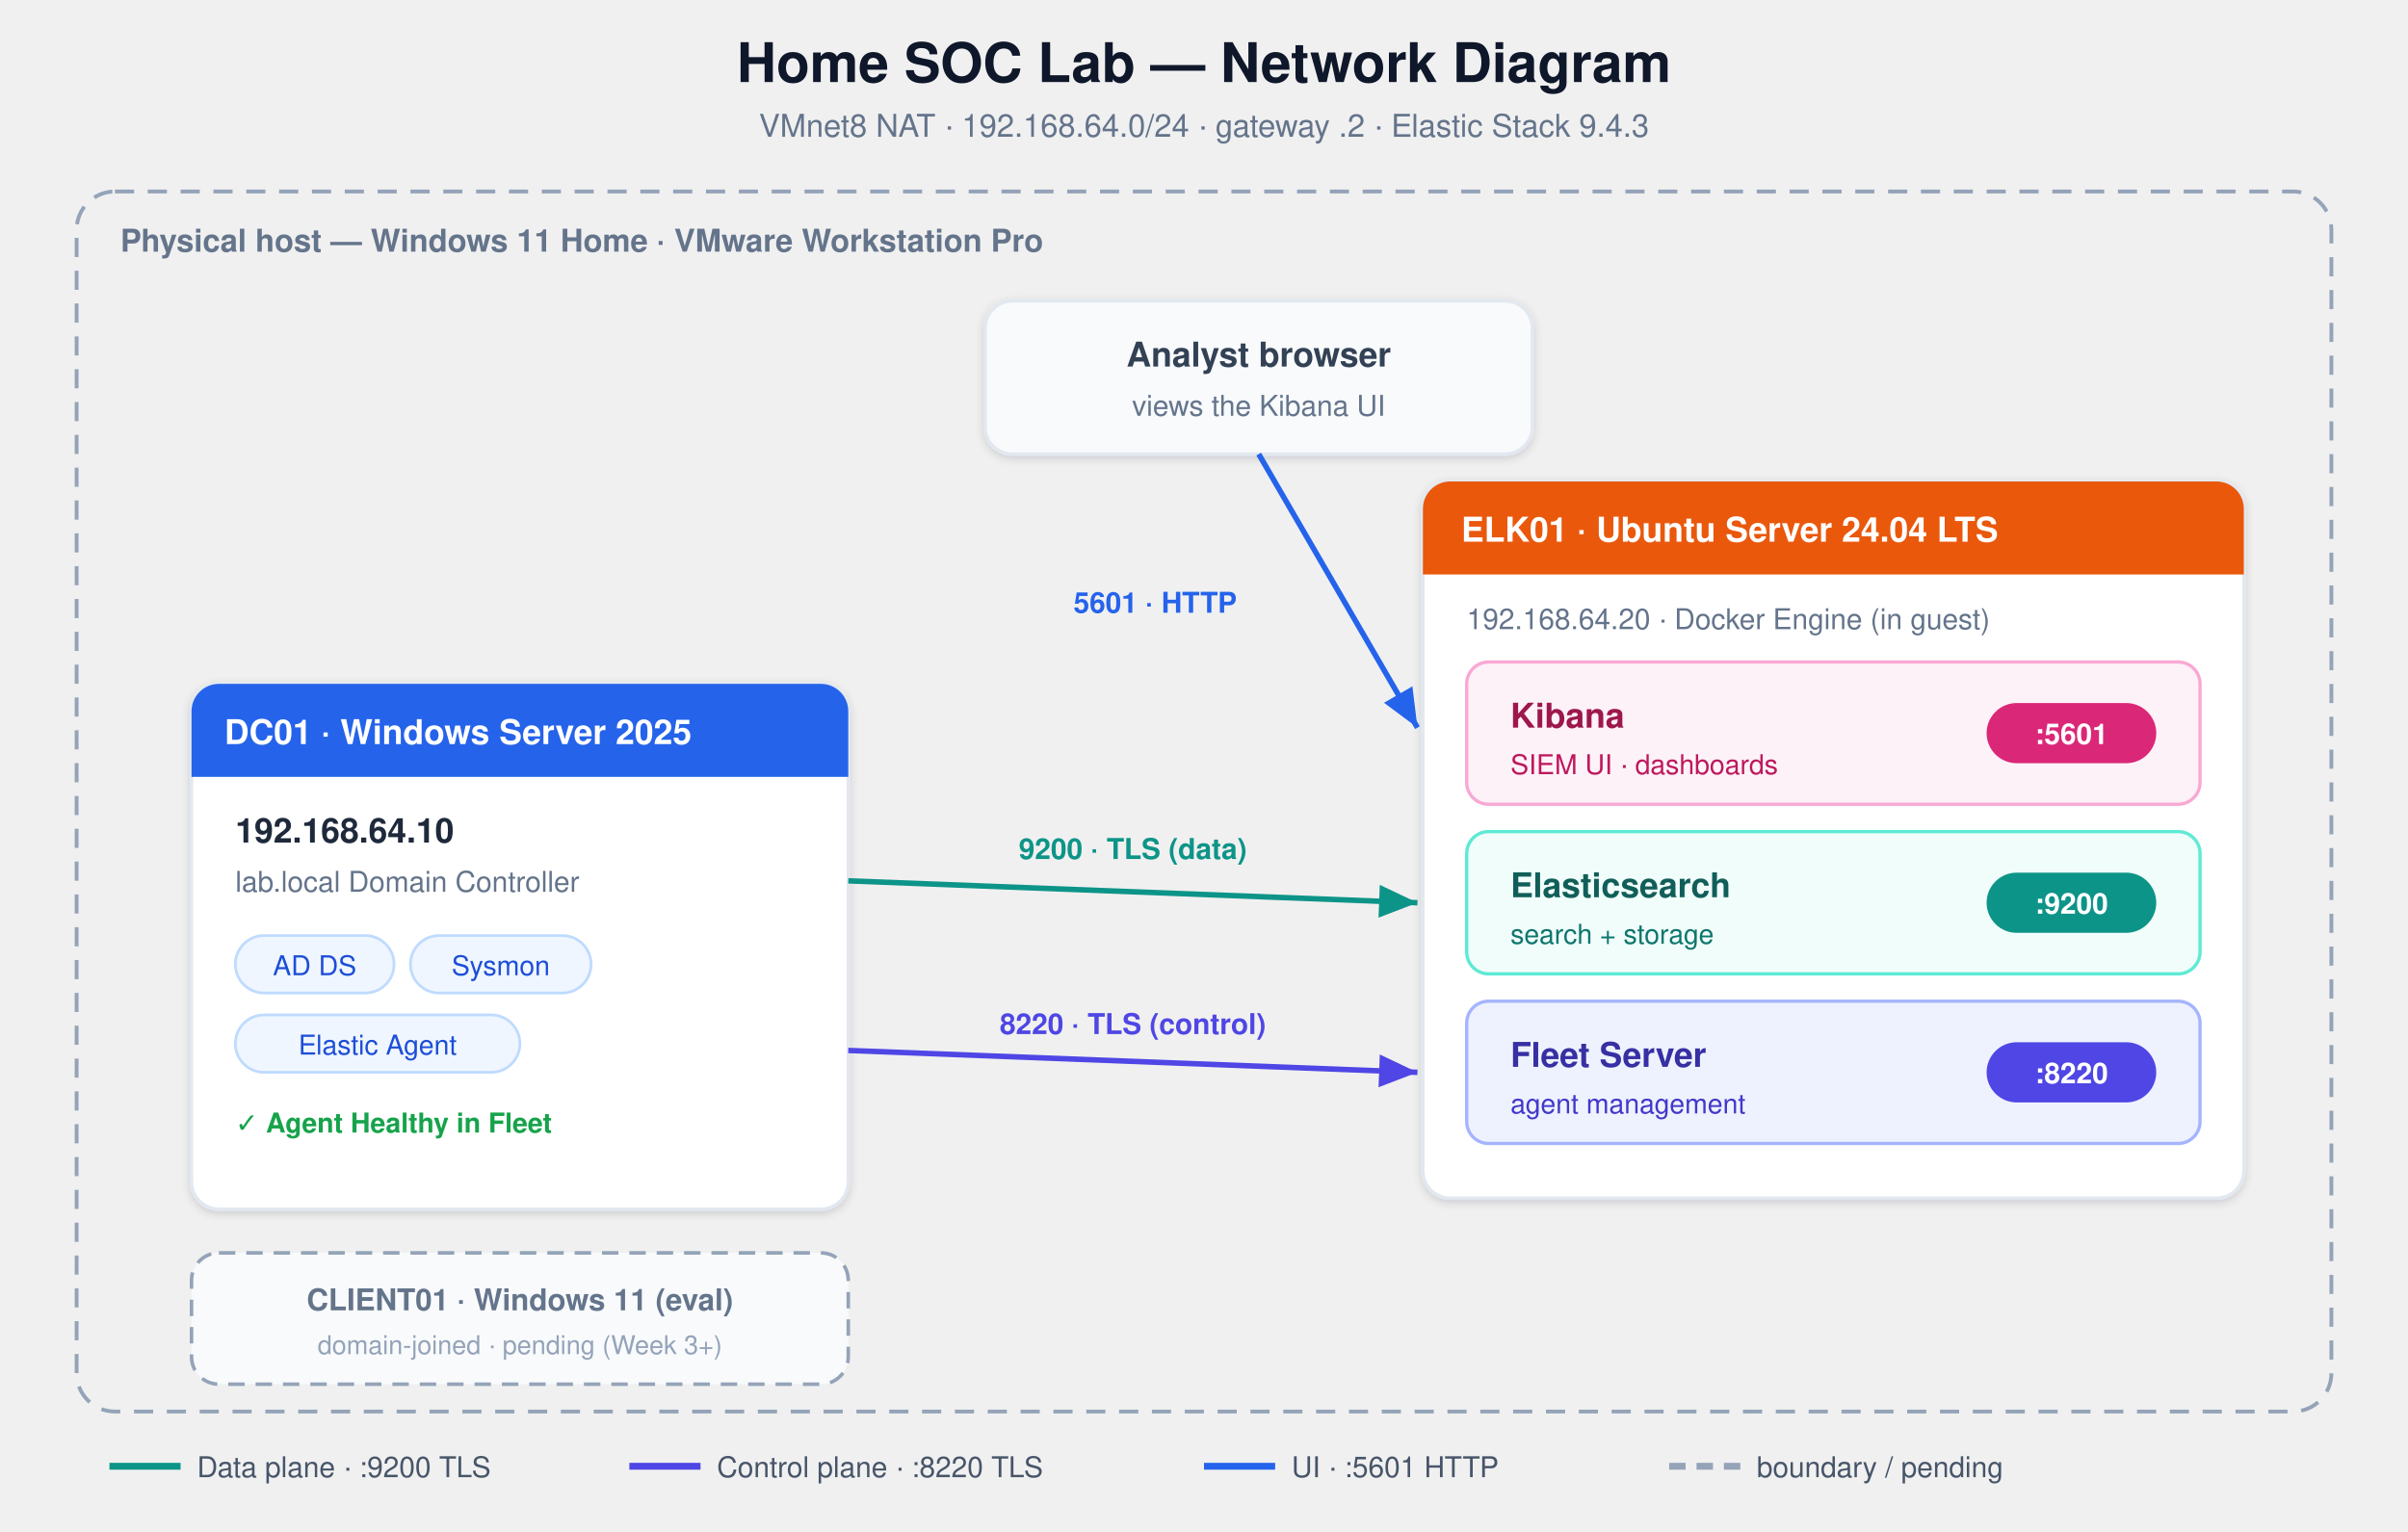
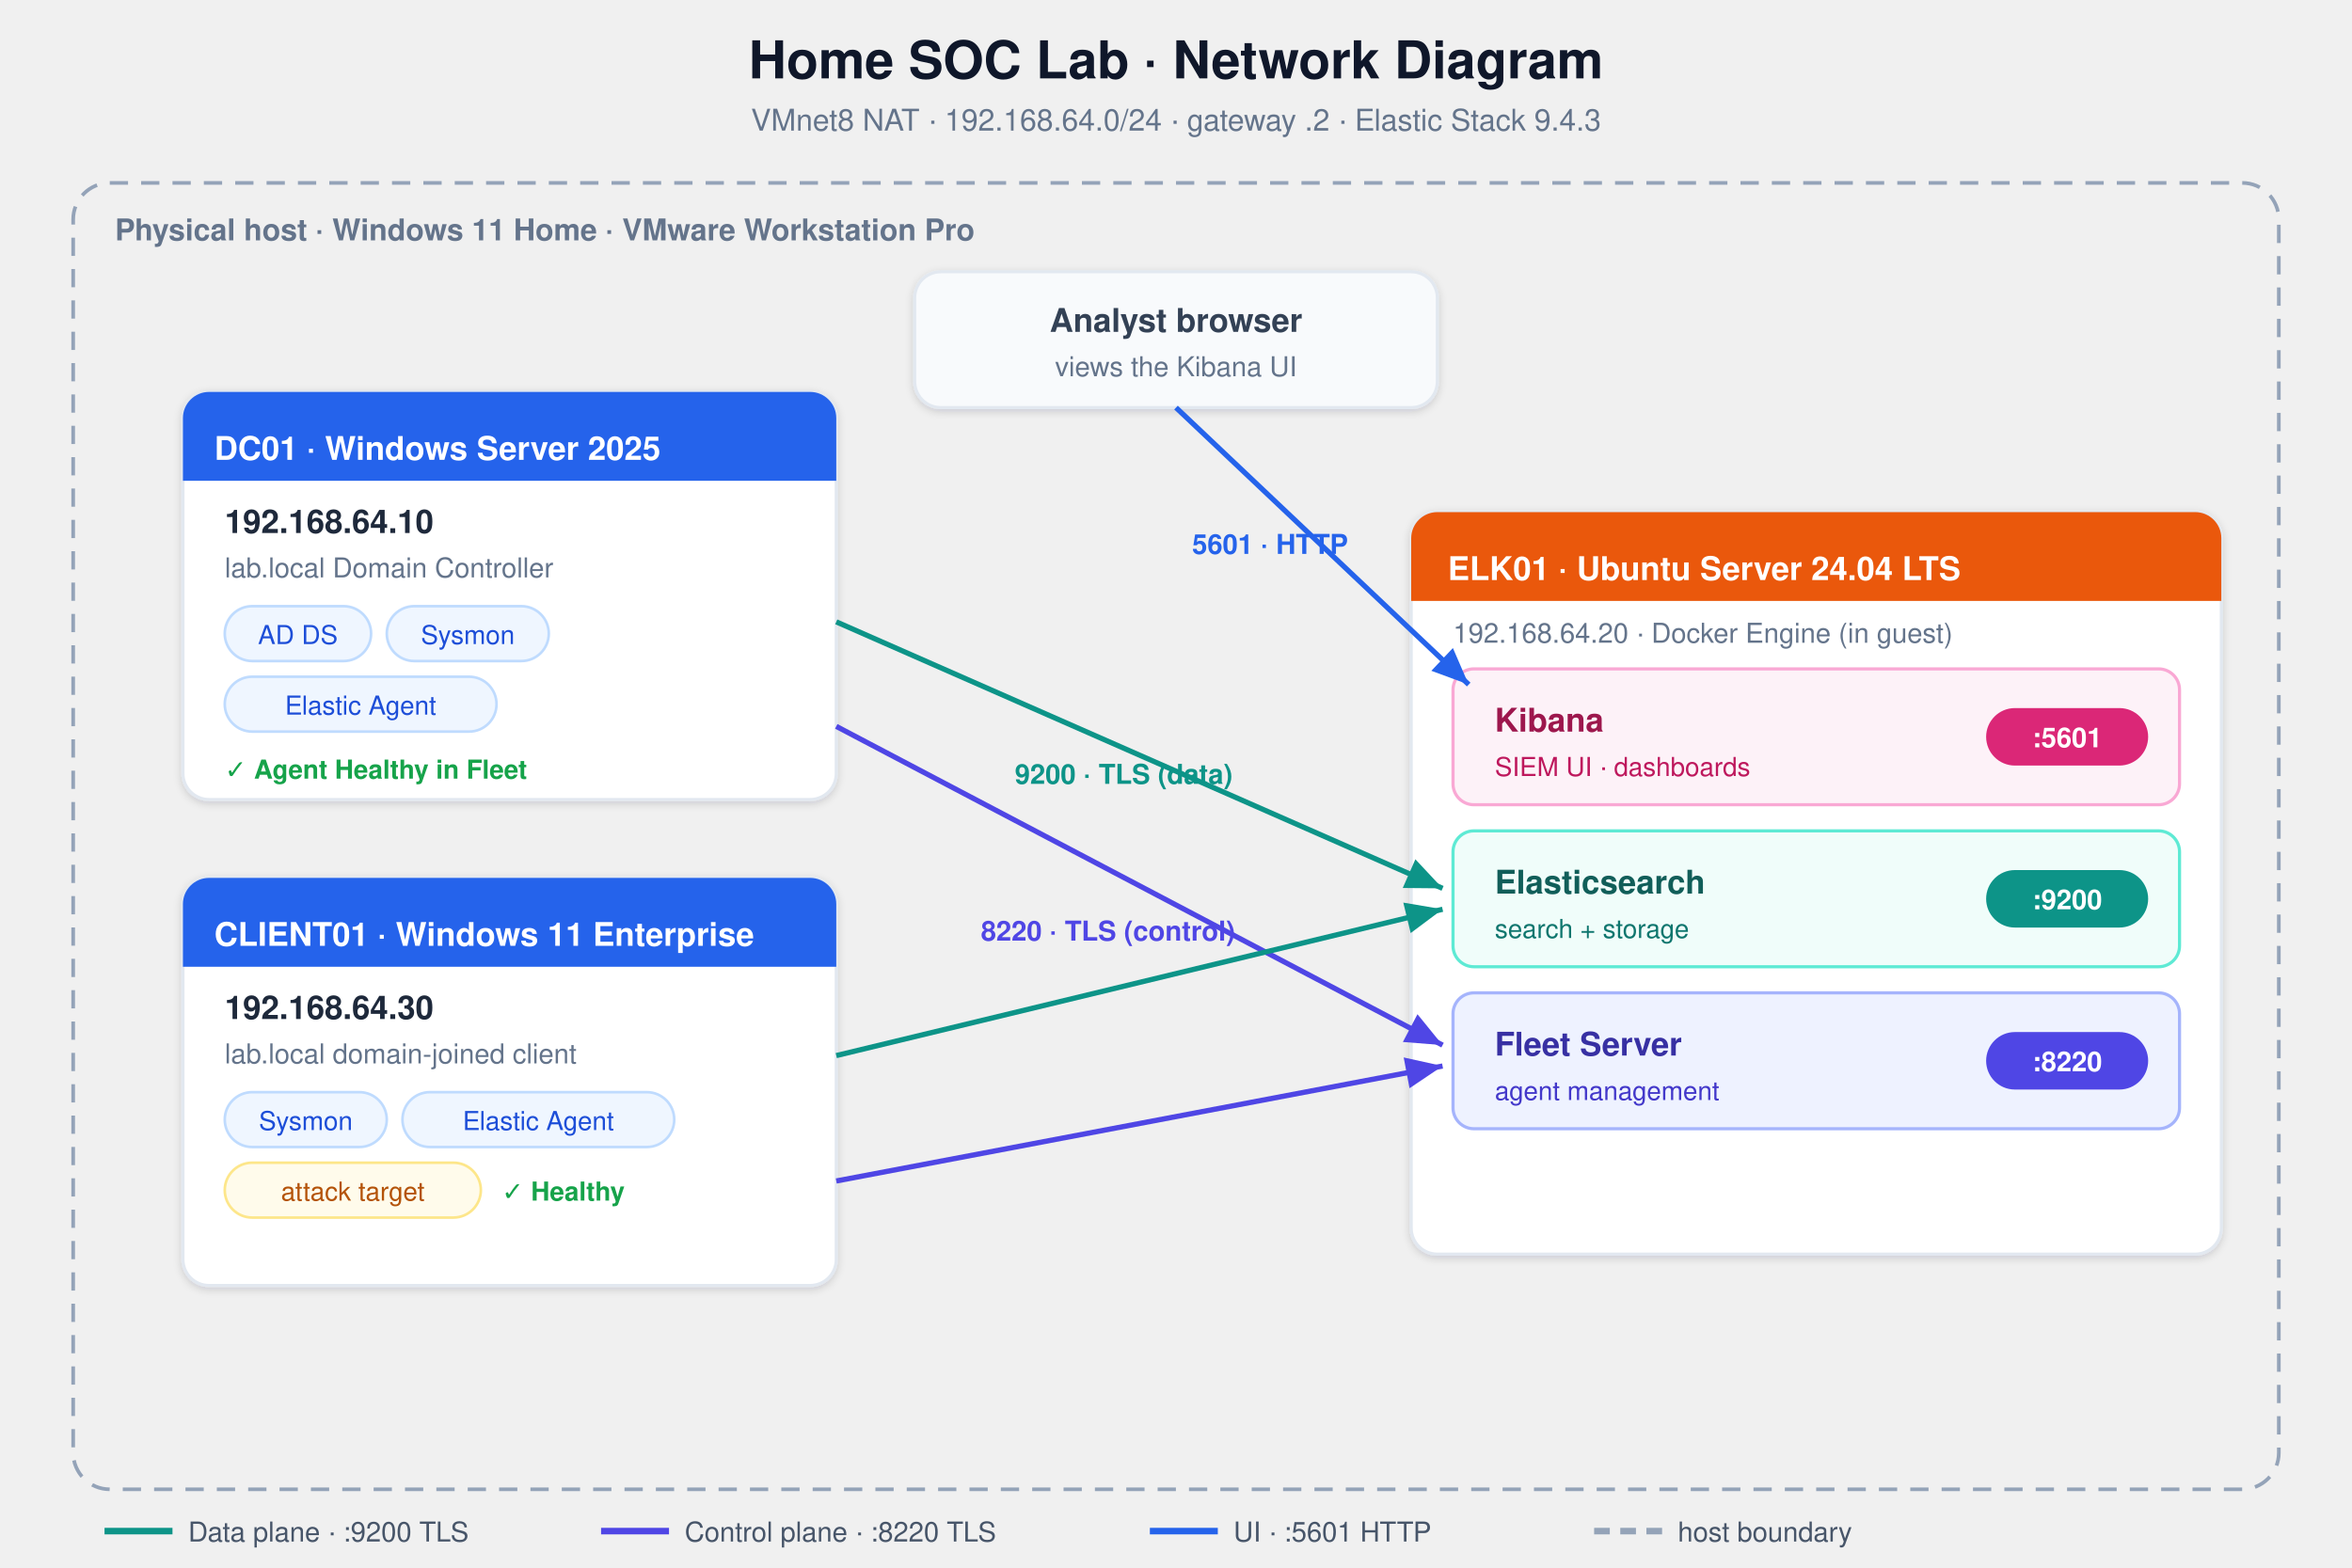
- <svg xmlns="http://www.w3.org/2000/svg" viewBox="0 0 880 560" font-family="'Segoe UI', system-ui, Helvetica, Arial, sans-serif">
+ <svg xmlns="http://www.w3.org/2000/svg" viewBox="0 0 900 600" font-family="'Segoe UI', system-ui, Helvetica, Arial, sans-serif">
  <defs>
    <filter id="shadow" x="-20%" y="-20%" width="140%" height="140%">
      <feDropShadow dx="0" dy="1" stdDeviation="1.6" flood-color="#0f172a" flood-opacity="0.16" />
    </filter>
    <marker id="aTeal" markerWidth="9" markerHeight="9" refX="7" refY="3" orient="auto" markerUnits="strokeWidth">
      <path d="M0,0 L7,3 L0,6 Z" fill="#0d9488" />
    </marker>
    <marker id="aIndigo" markerWidth="9" markerHeight="9" refX="7" refY="3" orient="auto" markerUnits="strokeWidth">
      <path d="M0,0 L7,3 L0,6 Z" fill="#4f46e5" />
    </marker>
    <marker id="aBlue" markerWidth="9" markerHeight="9" refX="7" refY="3" orient="auto" markerUnits="strokeWidth">
      <path d="M0,0 L7,3 L0,6 Z" fill="#2563eb" />
    </marker>
  </defs>
-   <text x="440" y="30" text-anchor="middle" font-size="20" font-weight="700" fill="#0f172a">Home SOC Lab — Network Diagram</text>
-   <text x="440" y="50" text-anchor="middle" font-size="11.5" fill="#64748b">VMnet8 NAT · 192.168.64.0/24 · gateway .2 · Elastic Stack 9.4.3</text>
-   <rect x="28" y="70" width="824" height="446" rx="14" fill="none" stroke="#94a3b8" stroke-width="1.4" stroke-dasharray="7 5" />
-   <text x="44" y="92" font-size="11.5" font-weight="600" fill="#64748b">Physical host — Windows 11 Home · VMware Workstation Pro</text>
-   <rect x="360" y="110" width="200" height="56" rx="10" fill="#f8fafc" stroke="#e2e8f0" stroke-width="1.2" filter="url(#shadow)" />
-   <text x="460" y="134" text-anchor="middle" font-size="12.5" font-weight="700" fill="#334155">Analyst browser</text>
-   <text x="460" y="152" text-anchor="middle" font-size="10.5" fill="#64748b">views the Kibana UI</text>
-   <rect x="70" y="250" width="240" height="192" rx="10" fill="#ffffff" stroke="#e2e8f0" stroke-width="1.2" filter="url(#shadow)" />
-   <path d="M70,260 a10,10 0 0 1 10,-10 h220 a10,10 0 0 1 10,10 v24 h-240 z" fill="#2563eb" />
-   <text x="82" y="272" font-size="12.5" font-weight="700" fill="#ffffff">DC01 · Windows Server 2025</text>
-   <text x="86" y="308" font-size="12.5" font-weight="700" fill="#1e293b">192.168.64.10</text>
-   <text x="86" y="326" font-size="10.5" fill="#64748b">lab.local Domain Controller</text>
-   <rect x="86" y="342" width="58" height="21" rx="10.5" fill="#eff6ff" stroke="#bfdbfe" stroke-width="1" />
-   <text x="115" y="356.5" text-anchor="middle" font-size="10" fill="#1d4ed8">AD DS</text>
-   <rect x="150" y="342" width="66" height="21" rx="10.5" fill="#eff6ff" stroke="#bfdbfe" stroke-width="1" />
-   <text x="183" y="356.5" text-anchor="middle" font-size="10" fill="#1d4ed8">Sysmon</text>
-   <rect x="86" y="371" width="104" height="21" rx="10.5" fill="#eff6ff" stroke="#bfdbfe" stroke-width="1" />
-   <text x="138" y="385.5" text-anchor="middle" font-size="10" fill="#1d4ed8">Elastic Agent</text>
-   <text x="86" y="414" font-size="10" font-weight="600" fill="#16a34a">✓ Agent Healthy in Fleet</text>
-   <rect x="520" y="176" width="300" height="262" rx="10" fill="#ffffff" stroke="#e2e8f0" stroke-width="1.2" filter="url(#shadow)" />
-   <path d="M520,186 a10,10 0 0 1 10,-10 h280 a10,10 0 0 1 10,10 v24 h-300 z" fill="#ea580c" />
-   <text x="534" y="198" font-size="12.5" font-weight="700" fill="#ffffff">ELK01 · Ubuntu Server 24.04 LTS</text>
-   <text x="536" y="230" font-size="10.5" fill="#64748b">192.168.64.20  ·  Docker Engine (in guest)</text>
-   <rect x="536" y="242" width="268" height="52" rx="8" fill="#fdf2f8" stroke="#f9a8d4" stroke-width="1.2" />
-   <text x="552" y="266" font-size="12.5" font-weight="700" fill="#9d174d">Kibana</text>
-   <text x="552" y="283" font-size="10" fill="#be185d">SIEM UI · dashboards</text>
-   <rect x="726" y="257" width="62" height="22" rx="11" fill="#db2777" />
-   <text x="757" y="272" text-anchor="middle" font-size="10.5" font-weight="600" fill="#ffffff">:5601</text>
-   <rect x="536" y="304" width="268" height="52" rx="8" fill="#f0fdfa" stroke="#5eead4" stroke-width="1.2" />
-   <text x="552" y="328" font-size="12.5" font-weight="700" fill="#115e59">Elasticsearch</text>
-   <text x="552" y="345" font-size="10" fill="#0f766e">search + storage</text>
-   <rect x="726" y="319" width="62" height="22" rx="11" fill="#0d9488" />
-   <text x="757" y="334" text-anchor="middle" font-size="10.5" font-weight="600" fill="#ffffff">:9200</text>
-   <rect x="536" y="366" width="268" height="52" rx="8" fill="#eef2ff" stroke="#a5b4fc" stroke-width="1.2" />
-   <text x="552" y="390" font-size="12.5" font-weight="700" fill="#3730a3">Fleet Server</text>
-   <text x="552" y="407" font-size="10" fill="#4338ca">agent management</text>
-   <rect x="726" y="381" width="62" height="22" rx="11" fill="#4f46e5" />
-   <text x="757" y="396" text-anchor="middle" font-size="10.5" font-weight="600" fill="#ffffff">:8220</text>
-   <rect x="70" y="458" width="240" height="48" rx="10" fill="#f8fafc" stroke="#94a3b8" stroke-width="1.3" stroke-dasharray="6 4" />
-   <text x="190" y="479" text-anchor="middle" font-size="11" font-weight="600" fill="#64748b">CLIENT01 · Windows 11 (eval)</text>
-   <text x="190" y="495" text-anchor="middle" font-size="9.5" fill="#94a3b8">domain-joined · pending (Week 3+)</text>
-   <line x1="460" y1="166" x2="518" y2="266" stroke="#2563eb" stroke-width="2" marker-end="url(#aBlue)" />
-   <text x="452" y="224" text-anchor="end" font-size="10.5" font-weight="600" fill="#2563eb">5601 · HTTP</text>
-   <line x1="310" y1="322" x2="518" y2="330" stroke="#0d9488" stroke-width="2" marker-end="url(#aTeal)" />
-   <text x="414" y="314" text-anchor="middle" font-size="10.5" font-weight="600" fill="#0d9488">9200 · TLS (data)</text>
-   <line x1="310" y1="384" x2="518" y2="392" stroke="#4f46e5" stroke-width="2" marker-end="url(#aIndigo)" />
-   <text x="414" y="378" text-anchor="middle" font-size="10.5" font-weight="600" fill="#4f46e5">8220 · TLS (control)</text>
-   <line x1="40" y1="536" x2="66" y2="536" stroke="#0d9488" stroke-width="2.5" />
-   <text x="72" y="540" font-size="10.5" fill="#475569">Data plane · :9200 TLS</text>
-   <line x1="230" y1="536" x2="256" y2="536" stroke="#4f46e5" stroke-width="2.5" />
-   <text x="262" y="540" font-size="10.5" fill="#475569">Control plane · :8220 TLS</text>
-   <line x1="440" y1="536" x2="466" y2="536" stroke="#2563eb" stroke-width="2.5" />
-   <text x="472" y="540" font-size="10.5" fill="#475569">UI · :5601 HTTP</text>
-   <line x1="610" y1="536" x2="636" y2="536" stroke="#94a3b8" stroke-width="2.5" stroke-dasharray="6 4" />
-   <text x="642" y="540" font-size="10.5" fill="#475569">boundary / pending</text>
+   <text x="450" y="30" text-anchor="middle" font-size="20" font-weight="700" fill="#0f172a">Home SOC Lab · Network Diagram</text>
+   <text x="450" y="50" text-anchor="middle" font-size="11.5" fill="#64748b">VMnet8 NAT · 192.168.64.0/24 · gateway .2 · Elastic Stack 9.4.3</text>
+   <rect x="28" y="70" width="844" height="500" rx="14" fill="none" stroke="#94a3b8" stroke-width="1.4" stroke-dasharray="7 5" />
+   <text x="44" y="92" font-size="11.5" font-weight="600" fill="#64748b">Physical host · Windows 11 Home · VMware Workstation Pro</text>
+   <rect x="350" y="104" width="200" height="52" rx="10" fill="#f8fafc" stroke="#e2e8f0" stroke-width="1.2" filter="url(#shadow)" />
+   <text x="450" y="127" text-anchor="middle" font-size="12.5" font-weight="700" fill="#334155">Analyst browser</text>
+   <text x="450" y="144" text-anchor="middle" font-size="10.5" fill="#64748b">views the Kibana UI</text>
+   <rect x="70" y="150" width="250" height="156" rx="10" fill="#ffffff" stroke="#e2e8f0" stroke-width="1.2" filter="url(#shadow)" />
+   <path d="M70,160 a10,10 0 0 1 10,-10 h230 a10,10 0 0 1 10,10 v24 h-250 z" fill="#2563eb" />
+   <text x="82" y="176" font-size="12.5" font-weight="700" fill="#ffffff">DC01 · Windows Server 2025</text>
+   <text x="86" y="204" font-size="12.5" font-weight="700" fill="#1e293b">192.168.64.10</text>
+   <text x="86" y="221" font-size="10.5" fill="#64748b">lab.local Domain Controller</text>
+   <rect x="86" y="232" width="56" height="21" rx="10.5" fill="#eff6ff" stroke="#bfdbfe" stroke-width="1" />
+   <text x="114" y="246.5" text-anchor="middle" font-size="10" fill="#1d4ed8">AD DS</text>
+   <rect x="148" y="232" width="62" height="21" rx="10.5" fill="#eff6ff" stroke="#bfdbfe" stroke-width="1" />
+   <text x="179" y="246.5" text-anchor="middle" font-size="10" fill="#1d4ed8">Sysmon</text>
+   <rect x="86" y="259" width="104" height="21" rx="10.5" fill="#eff6ff" stroke="#bfdbfe" stroke-width="1" />
+   <text x="138" y="273.5" text-anchor="middle" font-size="10" fill="#1d4ed8">Elastic Agent</text>
+   <text x="86" y="298" font-size="10" font-weight="600" fill="#16a34a">✓ Agent Healthy in Fleet</text>
+   <rect x="70" y="336" width="250" height="156" rx="10" fill="#ffffff" stroke="#e2e8f0" stroke-width="1.2" filter="url(#shadow)" />
+   <path d="M70,346 a10,10 0 0 1 10,-10 h230 a10,10 0 0 1 10,10 v24 h-250 z" fill="#2563eb" />
+   <text x="82" y="362" font-size="12.5" font-weight="700" fill="#ffffff">CLIENT01 · Windows 11 Enterprise</text>
+   <text x="86" y="390" font-size="12.5" font-weight="700" fill="#1e293b">192.168.64.30</text>
+   <text x="86" y="407" font-size="10.5" fill="#64748b">lab.local domain-joined client</text>
+   <rect x="86" y="418" width="62" height="21" rx="10.5" fill="#eff6ff" stroke="#bfdbfe" stroke-width="1" />
+   <text x="117" y="432.5" text-anchor="middle" font-size="10" fill="#1d4ed8">Sysmon</text>
+   <rect x="154" y="418" width="104" height="21" rx="10.5" fill="#eff6ff" stroke="#bfdbfe" stroke-width="1" />
+   <text x="206" y="432.5" text-anchor="middle" font-size="10" fill="#1d4ed8">Elastic Agent</text>
+   <rect x="86" y="445" width="98" height="21" rx="10.5" fill="#fffbeb" stroke="#fde68a" stroke-width="1" />
+   <text x="135" y="459.5" text-anchor="middle" font-size="10" fill="#b45309">attack target</text>
+   <text x="192" y="459.5" font-size="10" font-weight="600" fill="#16a34a">✓ Healthy</text>
+   <rect x="540" y="196" width="310" height="284" rx="10" fill="#ffffff" stroke="#e2e8f0" stroke-width="1.2" filter="url(#shadow)" />
+   <path d="M540,206 a10,10 0 0 1 10,-10 h290 a10,10 0 0 1 10,10 v24 h-310 z" fill="#ea580c" />
+   <text x="554" y="222" font-size="12.5" font-weight="700" fill="#ffffff">ELK01 · Ubuntu Server 24.04 LTS</text>
+   <text x="556" y="246" font-size="10.5" fill="#64748b">192.168.64.20  ·  Docker Engine (in guest)</text>
+   <rect x="556" y="256" width="278" height="52" rx="8" fill="#fdf2f8" stroke="#f9a8d4" stroke-width="1.2" />
+   <text x="572" y="280" font-size="12.5" font-weight="700" fill="#9d174d">Kibana</text>
+   <text x="572" y="297" font-size="10" fill="#be185d">SIEM UI · dashboards</text>
+   <rect x="760" y="271" width="62" height="22" rx="11" fill="#db2777" />
+   <text x="791" y="286" text-anchor="middle" font-size="10.5" font-weight="600" fill="#ffffff">:5601</text>
+   <rect x="556" y="318" width="278" height="52" rx="8" fill="#f0fdfa" stroke="#5eead4" stroke-width="1.2" />
+   <text x="572" y="342" font-size="12.5" font-weight="700" fill="#115e59">Elasticsearch</text>
+   <text x="572" y="359" font-size="10" fill="#0f766e">search + storage</text>
+   <rect x="760" y="333" width="62" height="22" rx="11" fill="#0d9488" />
+   <text x="791" y="348" text-anchor="middle" font-size="10.5" font-weight="600" fill="#ffffff">:9200</text>
+   <rect x="556" y="380" width="278" height="52" rx="8" fill="#eef2ff" stroke="#a5b4fc" stroke-width="1.2" />
+   <text x="572" y="404" font-size="12.5" font-weight="700" fill="#3730a3">Fleet Server</text>
+   <text x="572" y="421" font-size="10" fill="#4338ca">agent management</text>
+   <rect x="760" y="395" width="62" height="22" rx="11" fill="#4f46e5" />
+   <text x="791" y="410" text-anchor="middle" font-size="10.5" font-weight="600" fill="#ffffff">:8220</text>
+   <line x1="450" y1="156" x2="562" y2="262" stroke="#2563eb" stroke-width="2" marker-end="url(#aBlue)" />
+   <text x="486" y="212" text-anchor="middle" font-size="10.5" font-weight="600" fill="#2563eb">5601 · HTTP</text>
+   <line x1="320" y1="238" x2="552" y2="340" stroke="#0d9488" stroke-width="2" marker-end="url(#aTeal)" />
+   <line x1="320" y1="278" x2="552" y2="400" stroke="#4f46e5" stroke-width="2" marker-end="url(#aIndigo)" />
+   <line x1="320" y1="404" x2="552" y2="348" stroke="#0d9488" stroke-width="2" marker-end="url(#aTeal)" />
+   <line x1="320" y1="452" x2="552" y2="408" stroke="#4f46e5" stroke-width="2" marker-end="url(#aIndigo)" />
+   <text x="430" y="300" text-anchor="middle" font-size="10.5" font-weight="600" fill="#0d9488">9200 · TLS (data)</text>
+   <text x="424" y="360" text-anchor="middle" font-size="10.5" font-weight="600" fill="#4f46e5">8220 · TLS (control)</text>
+   <line x1="40" y1="586" x2="66" y2="586" stroke="#0d9488" stroke-width="2.5" />
+   <text x="72" y="590" font-size="10.5" fill="#475569">Data plane · :9200 TLS</text>
+   <line x1="230" y1="586" x2="256" y2="586" stroke="#4f46e5" stroke-width="2.5" />
+   <text x="262" y="590" font-size="10.5" fill="#475569">Control plane · :8220 TLS</text>
+   <line x1="440" y1="586" x2="466" y2="586" stroke="#2563eb" stroke-width="2.5" />
+   <text x="472" y="590" font-size="10.5" fill="#475569">UI · :5601 HTTP</text>
+   <line x1="610" y1="586" x2="636" y2="586" stroke="#94a3b8" stroke-width="2.5" stroke-dasharray="6 4" />
+   <text x="642" y="590" font-size="10.5" fill="#475569">host boundary</text>
</svg>
